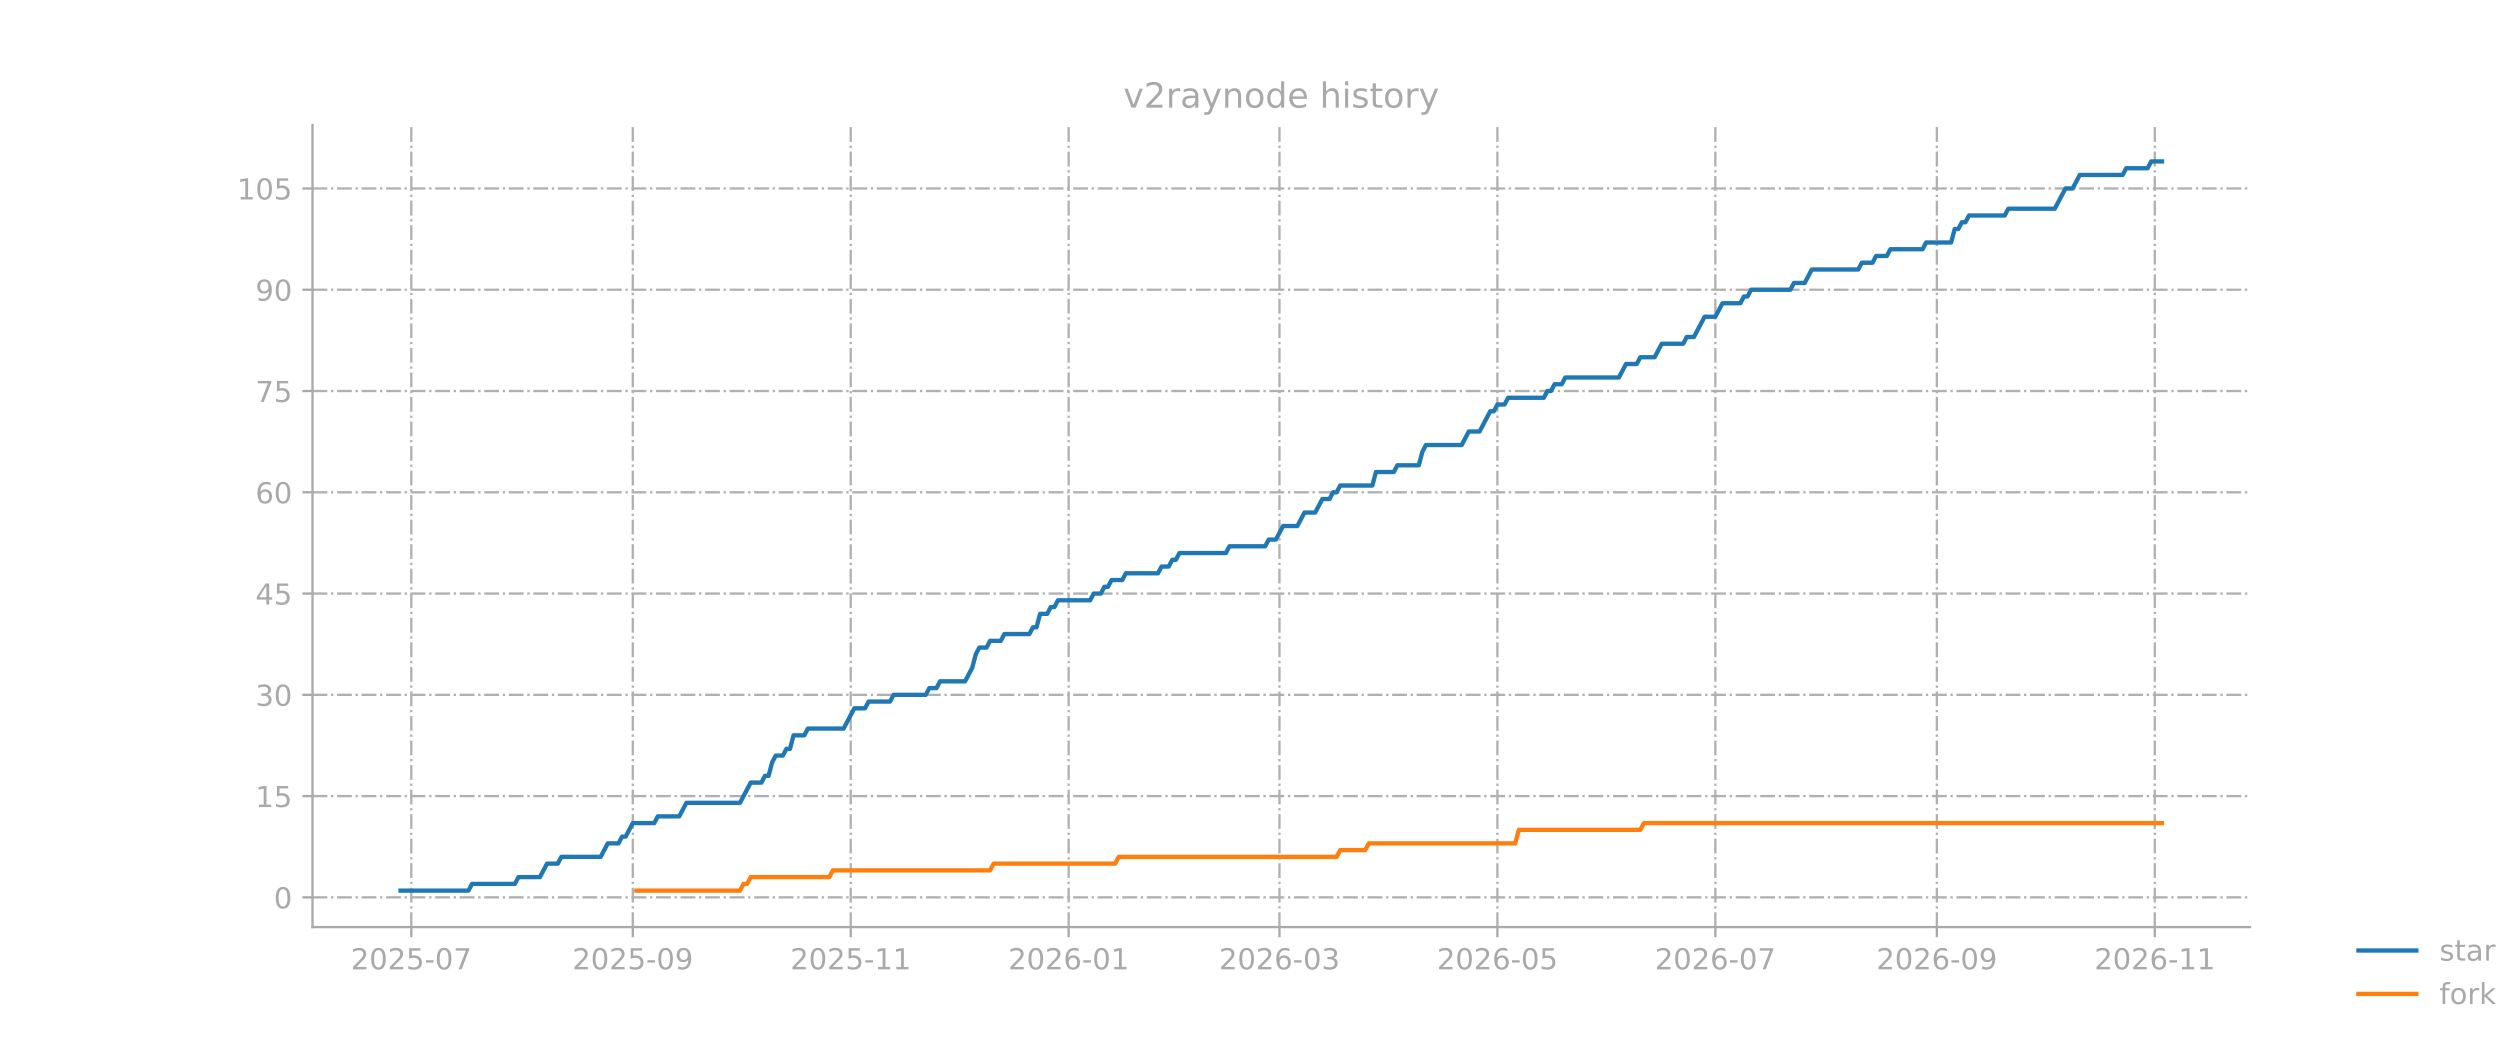
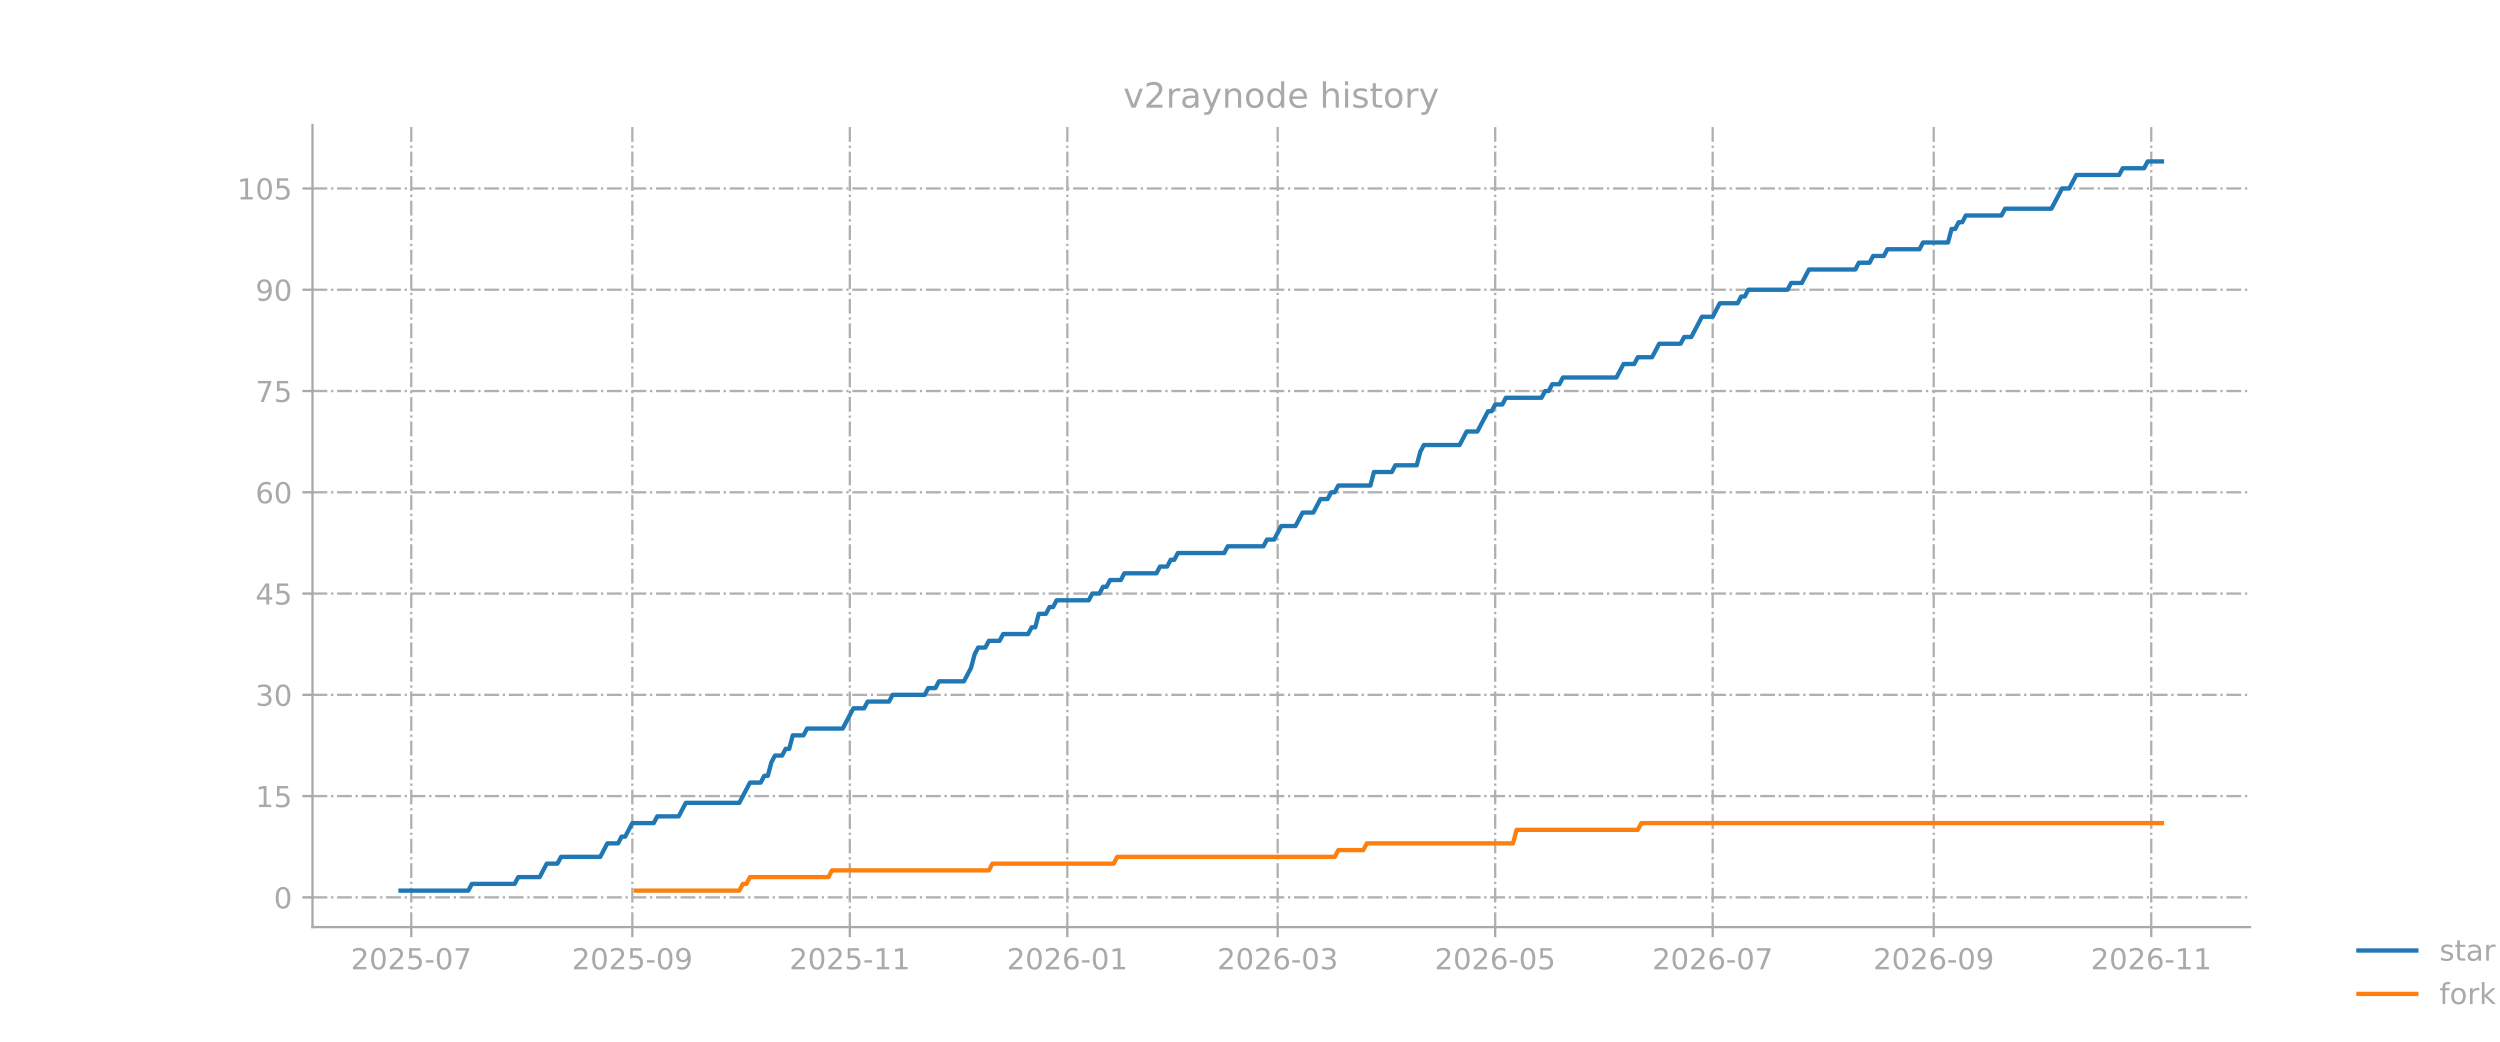
<svg xmlns="http://www.w3.org/2000/svg" xmlns:xlink="http://www.w3.org/1999/xlink" width="864pt" height="360pt" viewBox="0 0 864 360" version="1.1">
  <defs>
    <style type="text/css">*{stroke-linejoin: round; stroke-linecap: butt}</style>
  </defs>
  <g id="figure_1">
    <g id="patch_1">
      <path d="M 0 360  L 864 360  L 864 0  L 0 0  L 0 360  z " style="fill: none; opacity: 0" />
    </g>
    <g id="axes_1">
      <g id="patch_2">
        <path d="M 108 320.4  L 777.6 320.4  L 777.6 43.2  L 108 43.2  L 108 320.4  z " style="fill: none; opacity: 0" />
      </g>
      <g id="matplotlib.axis_1">
        <g id="xtick_1">
          <g id="line2d_1">
-             <path d="M 142.141 320.4  L 142.141 43.2  " clip-path="url(#pdb6bbc0d63)" style="fill: none; stroke-dasharray: 5.12,1.28,0.8,1.28; stroke-dashoffset: 0; stroke: #b0b0b0; stroke-width: 0.8" />
+             <path d="M 142.133 320.4  L 142.133 43.2  " clip-path="url(#pdf9aa883a2)" style="fill: none; stroke-dasharray: 5.12,1.28,0.8,1.28; stroke-dashoffset: 0; stroke: #b0b0b0; stroke-width: 0.8" />
          </g>
          <g id="line2d_2">
            <defs>
-               <path id="m4a4f982c61" d="M 0 0  L 0 3.5  " style="stroke: #a9a9a9; stroke-width: 0.8" />
+               <path id="mbf8d915c55" d="M 0 0  L 0 3.5  " style="stroke: #a9a9a9; stroke-width: 0.8" />
            </defs>
            <g>
-               <use xlink:href="#m4a4f982c61" x="142.141" y="320.4" style="fill: #a9a9a9; stroke: #a9a9a9; stroke-width: 0.8" />
+               <use xlink:href="#mbf8d915c55" x="142.133" y="320.4" style="fill: #a9a9a9; stroke: #a9a9a9; stroke-width: 0.8" />
            </g>
          </g>
          <g id="text_1">
-             <g style="fill: #a9a9a9" transform="translate(121.2492 334.9977) scale(0.1 -0.1)">
+             <g style="fill: #a9a9a9" transform="translate(121.2417 334.9977) scale(0.1 -0.1)">
              <defs>
                <path id="DejaVuSans-15" d="M 1228 531  L 3431 531  L 3431 0  L 469 0  L 469 531  Q 828 903 1448 1529  Q 2069 2156 2228 2338  Q 2531 2678 2651 2914  Q 2772 3150 2772 3378  Q 2772 3750 2511 3984  Q 2250 4219 1831 4219  Q 1534 4219 1204 4116  Q 875 4013 500 3803  L 500 4441  Q 881 4594 1212 4672  Q 1544 4750 1819 4750  Q 2544 4750 2975 4387  Q 3406 4025 3406 3419  Q 3406 3131 3298 2873  Q 3191 2616 2906 2266  Q 2828 2175 2409 1742  Q 1991 1309 1228 531  z " transform="scale(0.015625)" />
                <path id="DejaVuSans-13" d="M 2034 4250  Q 1547 4250 1301 3770  Q 1056 3291 1056 2328  Q 1056 1369 1301 889  Q 1547 409 2034 409  Q 2525 409 2770 889  Q 3016 1369 3016 2328  Q 3016 3291 2770 3770  Q 2525 4250 2034 4250  z M 2034 4750  Q 2819 4750 3233 4129  Q 3647 3509 3647 2328  Q 3647 1150 3233 529  Q 2819 -91 2034 -91  Q 1250 -91 836 529  Q 422 1150 422 2328  Q 422 3509 836 4129  Q 1250 4750 2034 4750  z " transform="scale(0.015625)" />
                <path id="DejaVuSans-18" d="M 691 4666  L 3169 4666  L 3169 4134  L 1269 4134  L 1269 2991  Q 1406 3038 1543 3061  Q 1681 3084 1819 3084  Q 2600 3084 3056 2656  Q 3513 2228 3513 1497  Q 3513 744 3044 326  Q 2575 -91 1722 -91  Q 1428 -91 1123 -41  Q 819 9 494 109  L 494 744  Q 775 591 1075 516  Q 1375 441 1709 441  Q 2250 441 2565 725  Q 2881 1009 2881 1497  Q 2881 1984 2565 2268  Q 2250 2553 1709 2553  Q 1456 2553 1204 2497  Q 953 2441 691 2322  L 691 4666  z " transform="scale(0.015625)" />
                <path id="DejaVuSans-10" d="M 313 2009  L 1997 2009  L 1997 1497  L 313 1497  L 313 2009  z " transform="scale(0.015625)" />
                <path id="DejaVuSans-1a" d="M 525 4666  L 3525 4666  L 3525 4397  L 1831 0  L 1172 0  L 2766 4134  L 525 4134  L 525 4666  z " transform="scale(0.015625)" />
              </defs>
              <use xlink:href="#DejaVuSans-15" />
              <use xlink:href="#DejaVuSans-13" transform="translate(63.625 0)" />
              <use xlink:href="#DejaVuSans-15" transform="translate(127.25 0)" />
              <use xlink:href="#DejaVuSans-18" transform="translate(190.875 0)" />
              <use xlink:href="#DejaVuSans-10" transform="translate(254.5 0)" />
              <use xlink:href="#DejaVuSans-13" transform="translate(290.5781 0)" />
              <use xlink:href="#DejaVuSans-1a" transform="translate(354.2031 0)" />
            </g>
          </g>
        </g>
        <g id="xtick_2">
          <g id="line2d_3">
-             <path d="M 218.695 320.4  L 218.695 43.2  " clip-path="url(#pdb6bbc0d63)" style="fill: none; stroke-dasharray: 5.12,1.28,0.8,1.28; stroke-dashoffset: 0; stroke: #b0b0b0; stroke-width: 0.8" />
+             <path d="M 218.532 320.4  L 218.532 43.2  " clip-path="url(#pdf9aa883a2)" style="fill: none; stroke-dasharray: 5.12,1.28,0.8,1.28; stroke-dashoffset: 0; stroke: #b0b0b0; stroke-width: 0.8" />
          </g>
          <g id="line2d_4">
            <g>
-               <use xlink:href="#m4a4f982c61" x="218.695" y="320.4" style="fill: #a9a9a9; stroke: #a9a9a9; stroke-width: 0.8" />
+               <use xlink:href="#mbf8d915c55" x="218.532" y="320.4" style="fill: #a9a9a9; stroke: #a9a9a9; stroke-width: 0.8" />
            </g>
          </g>
          <g id="text_2">
-             <g style="fill: #a9a9a9" transform="translate(197.8031 334.9977) scale(0.1 -0.1)">
+             <g style="fill: #a9a9a9" transform="translate(197.6407 334.9977) scale(0.1 -0.1)">
              <defs>
                <path id="DejaVuSans-1c" d="M 703 97  L 703 672  Q 941 559 1184 500  Q 1428 441 1663 441  Q 2288 441 2617 861  Q 2947 1281 2994 2138  Q 2813 1869 2534 1725  Q 2256 1581 1919 1581  Q 1219 1581 811 2004  Q 403 2428 403 3163  Q 403 3881 828 4315  Q 1253 4750 1959 4750  Q 2769 4750 3195 4129  Q 3622 3509 3622 2328  Q 3622 1225 3098 567  Q 2575 -91 1691 -91  Q 1453 -91 1209 -44  Q 966 3 703 97  z M 1959 2075  Q 2384 2075 2632 2365  Q 2881 2656 2881 3163  Q 2881 3666 2632 3958  Q 2384 4250 1959 4250  Q 1534 4250 1286 3958  Q 1038 3666 1038 3163  Q 1038 2656 1286 2365  Q 1534 2075 1959 2075  z " transform="scale(0.015625)" />
              </defs>
              <use xlink:href="#DejaVuSans-15" />
              <use xlink:href="#DejaVuSans-13" transform="translate(63.625 0)" />
              <use xlink:href="#DejaVuSans-15" transform="translate(127.25 0)" />
              <use xlink:href="#DejaVuSans-18" transform="translate(190.875 0)" />
              <use xlink:href="#DejaVuSans-10" transform="translate(254.5 0)" />
              <use xlink:href="#DejaVuSans-13" transform="translate(290.5781 0)" />
              <use xlink:href="#DejaVuSans-1c" transform="translate(354.2031 0)" />
            </g>
          </g>
        </g>
        <g id="xtick_3">
          <g id="line2d_5">
-             <path d="M 294.014 320.4  L 294.014 43.2  " clip-path="url(#pdb6bbc0d63)" style="fill: none; stroke-dasharray: 5.12,1.28,0.8,1.28; stroke-dashoffset: 0; stroke: #b0b0b0; stroke-width: 0.8" />
+             <path d="M 293.699 320.4  L 293.699 43.2  " clip-path="url(#pdf9aa883a2)" style="fill: none; stroke-dasharray: 5.12,1.28,0.8,1.28; stroke-dashoffset: 0; stroke: #b0b0b0; stroke-width: 0.8" />
          </g>
          <g id="line2d_6">
            <g>
-               <use xlink:href="#m4a4f982c61" x="294.014" y="320.4" style="fill: #a9a9a9; stroke: #a9a9a9; stroke-width: 0.8" />
+               <use xlink:href="#mbf8d915c55" x="293.699" y="320.4" style="fill: #a9a9a9; stroke: #a9a9a9; stroke-width: 0.8" />
            </g>
          </g>
          <g id="text_3">
-             <g style="fill: #a9a9a9" transform="translate(273.1223 334.9977) scale(0.1 -0.1)">
+             <g style="fill: #a9a9a9" transform="translate(272.8074 334.9977) scale(0.1 -0.1)">
              <defs>
                <path id="DejaVuSans-14" d="M 794 531  L 1825 531  L 1825 4091  L 703 3866  L 703 4441  L 1819 4666  L 2450 4666  L 2450 531  L 3481 531  L 3481 0  L 794 0  L 794 531  z " transform="scale(0.015625)" />
              </defs>
              <use xlink:href="#DejaVuSans-15" />
              <use xlink:href="#DejaVuSans-13" transform="translate(63.625 0)" />
              <use xlink:href="#DejaVuSans-15" transform="translate(127.25 0)" />
              <use xlink:href="#DejaVuSans-18" transform="translate(190.875 0)" />
              <use xlink:href="#DejaVuSans-10" transform="translate(254.5 0)" />
              <use xlink:href="#DejaVuSans-14" transform="translate(290.5781 0)" />
              <use xlink:href="#DejaVuSans-14" transform="translate(354.2031 0)" />
            </g>
          </g>
        </g>
        <g id="xtick_4">
          <g id="line2d_7">
-             <path d="M 369.333 320.4  L 369.333 43.2  " clip-path="url(#pdb6bbc0d63)" style="fill: none; stroke-dasharray: 5.12,1.28,0.8,1.28; stroke-dashoffset: 0; stroke: #b0b0b0; stroke-width: 0.8" />
+             <path d="M 368.866 320.4  L 368.866 43.2  " clip-path="url(#pdf9aa883a2)" style="fill: none; stroke-dasharray: 5.12,1.28,0.8,1.28; stroke-dashoffset: 0; stroke: #b0b0b0; stroke-width: 0.8" />
          </g>
          <g id="line2d_8">
            <g>
-               <use xlink:href="#m4a4f982c61" x="369.333" y="320.4" style="fill: #a9a9a9; stroke: #a9a9a9; stroke-width: 0.8" />
+               <use xlink:href="#mbf8d915c55" x="368.866" y="320.4" style="fill: #a9a9a9; stroke: #a9a9a9; stroke-width: 0.8" />
            </g>
          </g>
          <g id="text_4">
-             <g style="fill: #a9a9a9" transform="translate(348.4415 334.9977) scale(0.1 -0.1)">
+             <g style="fill: #a9a9a9" transform="translate(347.9741 334.9977) scale(0.1 -0.1)">
              <defs>
                <path id="DejaVuSans-19" d="M 2113 2584  Q 1688 2584 1439 2293  Q 1191 2003 1191 1497  Q 1191 994 1439 701  Q 1688 409 2113 409  Q 2538 409 2786 701  Q 3034 994 3034 1497  Q 3034 2003 2786 2293  Q 2538 2584 2113 2584  z M 3366 4563  L 3366 3988  Q 3128 4100 2886 4159  Q 2644 4219 2406 4219  Q 1781 4219 1451 3797  Q 1122 3375 1075 2522  Q 1259 2794 1537 2939  Q 1816 3084 2150 3084  Q 2853 3084 3261 2657  Q 3669 2231 3669 1497  Q 3669 778 3244 343  Q 2819 -91 2113 -91  Q 1303 -91 875 529  Q 447 1150 447 2328  Q 447 3434 972 4092  Q 1497 4750 2381 4750  Q 2619 4750 2861 4703  Q 3103 4656 3366 4563  z " transform="scale(0.015625)" />
              </defs>
              <use xlink:href="#DejaVuSans-15" />
              <use xlink:href="#DejaVuSans-13" transform="translate(63.625 0)" />
              <use xlink:href="#DejaVuSans-15" transform="translate(127.25 0)" />
              <use xlink:href="#DejaVuSans-19" transform="translate(190.875 0)" />
              <use xlink:href="#DejaVuSans-10" transform="translate(254.5 0)" />
              <use xlink:href="#DejaVuSans-13" transform="translate(290.5781 0)" />
              <use xlink:href="#DejaVuSans-14" transform="translate(354.2031 0)" />
            </g>
          </g>
        </g>
        <g id="xtick_5">
          <g id="line2d_9">
-             <path d="M 442.183 320.4  L 442.183 43.2  " clip-path="url(#pdb6bbc0d63)" style="fill: none; stroke-dasharray: 5.12,1.28,0.8,1.28; stroke-dashoffset: 0; stroke: #b0b0b0; stroke-width: 0.8" />
+             <path d="M 441.568 320.4  L 441.568 43.2  " clip-path="url(#pdf9aa883a2)" style="fill: none; stroke-dasharray: 5.12,1.28,0.8,1.28; stroke-dashoffset: 0; stroke: #b0b0b0; stroke-width: 0.8" />
          </g>
          <g id="line2d_10">
            <g>
-               <use xlink:href="#m4a4f982c61" x="442.183" y="320.4" style="fill: #a9a9a9; stroke: #a9a9a9; stroke-width: 0.8" />
+               <use xlink:href="#mbf8d915c55" x="441.568" y="320.4" style="fill: #a9a9a9; stroke: #a9a9a9; stroke-width: 0.8" />
            </g>
          </g>
          <g id="text_5">
-             <g style="fill: #a9a9a9" transform="translate(421.2912 334.9977) scale(0.1 -0.1)">
+             <g style="fill: #a9a9a9" transform="translate(420.6764 334.9977) scale(0.1 -0.1)">
              <defs>
                <path id="DejaVuSans-16" d="M 2597 2516  Q 3050 2419 3304 2112  Q 3559 1806 3559 1356  Q 3559 666 3084 287  Q 2609 -91 1734 -91  Q 1441 -91 1130 -33  Q 819 25 488 141  L 488 750  Q 750 597 1062 519  Q 1375 441 1716 441  Q 2309 441 2620 675  Q 2931 909 2931 1356  Q 2931 1769 2642 2001  Q 2353 2234 1838 2234  L 1294 2234  L 1294 2753  L 1863 2753  Q 2328 2753 2575 2939  Q 2822 3125 2822 3475  Q 2822 3834 2567 4026  Q 2313 4219 1838 4219  Q 1578 4219 1281 4162  Q 984 4106 628 3988  L 628 4550  Q 988 4650 1302 4700  Q 1616 4750 1894 4750  Q 2613 4750 3031 4423  Q 3450 4097 3450 3541  Q 3450 3153 3228 2886  Q 3006 2619 2597 2516  z " transform="scale(0.015625)" />
              </defs>
              <use xlink:href="#DejaVuSans-15" />
              <use xlink:href="#DejaVuSans-13" transform="translate(63.625 0)" />
              <use xlink:href="#DejaVuSans-15" transform="translate(127.25 0)" />
              <use xlink:href="#DejaVuSans-19" transform="translate(190.875 0)" />
              <use xlink:href="#DejaVuSans-10" transform="translate(254.5 0)" />
              <use xlink:href="#DejaVuSans-13" transform="translate(290.5781 0)" />
              <use xlink:href="#DejaVuSans-16" transform="translate(354.2031 0)" />
            </g>
          </g>
        </g>
        <g id="xtick_6">
          <g id="line2d_11">
-             <path d="M 517.502 320.4  L 517.502 43.2  " clip-path="url(#pdb6bbc0d63)" style="fill: none; stroke-dasharray: 5.12,1.28,0.8,1.28; stroke-dashoffset: 0; stroke: #b0b0b0; stroke-width: 0.8" />
+             <path d="M 516.734 320.4  L 516.734 43.2  " clip-path="url(#pdf9aa883a2)" style="fill: none; stroke-dasharray: 5.12,1.28,0.8,1.28; stroke-dashoffset: 0; stroke: #b0b0b0; stroke-width: 0.8" />
          </g>
          <g id="line2d_12">
            <g>
-               <use xlink:href="#m4a4f982c61" x="517.502" y="320.4" style="fill: #a9a9a9; stroke: #a9a9a9; stroke-width: 0.8" />
+               <use xlink:href="#mbf8d915c55" x="516.734" y="320.4" style="fill: #a9a9a9; stroke: #a9a9a9; stroke-width: 0.8" />
            </g>
          </g>
          <g id="text_6">
-             <g style="fill: #a9a9a9" transform="translate(496.6104 334.9977) scale(0.1 -0.1)">
+             <g style="fill: #a9a9a9" transform="translate(495.8431 334.9977) scale(0.1 -0.1)">
              <use xlink:href="#DejaVuSans-15" />
              <use xlink:href="#DejaVuSans-13" transform="translate(63.625 0)" />
              <use xlink:href="#DejaVuSans-15" transform="translate(127.25 0)" />
              <use xlink:href="#DejaVuSans-19" transform="translate(190.875 0)" />
              <use xlink:href="#DejaVuSans-10" transform="translate(254.5 0)" />
              <use xlink:href="#DejaVuSans-13" transform="translate(290.5781 0)" />
              <use xlink:href="#DejaVuSans-18" transform="translate(354.2031 0)" />
            </g>
          </g>
        </g>
        <g id="xtick_7">
          <g id="line2d_13">
-             <path d="M 592.821 320.4  L 592.821 43.2  " clip-path="url(#pdb6bbc0d63)" style="fill: none; stroke-dasharray: 5.12,1.28,0.8,1.28; stroke-dashoffset: 0; stroke: #b0b0b0; stroke-width: 0.8" />
+             <path d="M 591.901 320.4  L 591.901 43.2  " clip-path="url(#pdf9aa883a2)" style="fill: none; stroke-dasharray: 5.12,1.28,0.8,1.28; stroke-dashoffset: 0; stroke: #b0b0b0; stroke-width: 0.8" />
          </g>
          <g id="line2d_14">
            <g>
-               <use xlink:href="#m4a4f982c61" x="592.821" y="320.4" style="fill: #a9a9a9; stroke: #a9a9a9; stroke-width: 0.8" />
+               <use xlink:href="#mbf8d915c55" x="591.901" y="320.4" style="fill: #a9a9a9; stroke: #a9a9a9; stroke-width: 0.8" />
            </g>
          </g>
          <g id="text_7">
-             <g style="fill: #a9a9a9" transform="translate(571.9296 334.9977) scale(0.1 -0.1)">
+             <g style="fill: #a9a9a9" transform="translate(571.0098 334.9977) scale(0.1 -0.1)">
              <use xlink:href="#DejaVuSans-15" />
              <use xlink:href="#DejaVuSans-13" transform="translate(63.625 0)" />
              <use xlink:href="#DejaVuSans-15" transform="translate(127.25 0)" />
              <use xlink:href="#DejaVuSans-19" transform="translate(190.875 0)" />
              <use xlink:href="#DejaVuSans-10" transform="translate(254.5 0)" />
              <use xlink:href="#DejaVuSans-13" transform="translate(290.5781 0)" />
              <use xlink:href="#DejaVuSans-1a" transform="translate(354.2031 0)" />
            </g>
          </g>
        </g>
        <g id="xtick_8">
          <g id="line2d_15">
-             <path d="M 669.375 320.4  L 669.375 43.2  " clip-path="url(#pdb6bbc0d63)" style="fill: none; stroke-dasharray: 5.12,1.28,0.8,1.28; stroke-dashoffset: 0; stroke: #b0b0b0; stroke-width: 0.8" />
+             <path d="M 668.3 320.4  L 668.3 43.2  " clip-path="url(#pdf9aa883a2)" style="fill: none; stroke-dasharray: 5.12,1.28,0.8,1.28; stroke-dashoffset: 0; stroke: #b0b0b0; stroke-width: 0.8" />
          </g>
          <g id="line2d_16">
            <g>
-               <use xlink:href="#m4a4f982c61" x="669.375" y="320.4" style="fill: #a9a9a9; stroke: #a9a9a9; stroke-width: 0.8" />
+               <use xlink:href="#mbf8d915c55" x="668.3" y="320.4" style="fill: #a9a9a9; stroke: #a9a9a9; stroke-width: 0.8" />
            </g>
          </g>
          <g id="text_8">
-             <g style="fill: #a9a9a9" transform="translate(648.4836 334.9977) scale(0.1 -0.1)">
+             <g style="fill: #a9a9a9" transform="translate(647.4088 334.9977) scale(0.1 -0.1)">
              <use xlink:href="#DejaVuSans-15" />
              <use xlink:href="#DejaVuSans-13" transform="translate(63.625 0)" />
              <use xlink:href="#DejaVuSans-15" transform="translate(127.25 0)" />
              <use xlink:href="#DejaVuSans-19" transform="translate(190.875 0)" />
              <use xlink:href="#DejaVuSans-10" transform="translate(254.5 0)" />
              <use xlink:href="#DejaVuSans-13" transform="translate(290.5781 0)" />
              <use xlink:href="#DejaVuSans-1c" transform="translate(354.2031 0)" />
            </g>
          </g>
        </g>
        <g id="xtick_9">
          <g id="line2d_17">
-             <path d="M 744.694 320.4  L 744.694 43.2  " clip-path="url(#pdb6bbc0d63)" style="fill: none; stroke-dasharray: 5.12,1.28,0.8,1.28; stroke-dashoffset: 0; stroke: #b0b0b0; stroke-width: 0.8" />
+             <path d="M 743.467 320.4  L 743.467 43.2  " clip-path="url(#pdf9aa883a2)" style="fill: none; stroke-dasharray: 5.12,1.28,0.8,1.28; stroke-dashoffset: 0; stroke: #b0b0b0; stroke-width: 0.8" />
          </g>
          <g id="line2d_18">
            <g>
-               <use xlink:href="#m4a4f982c61" x="744.694" y="320.4" style="fill: #a9a9a9; stroke: #a9a9a9; stroke-width: 0.8" />
+               <use xlink:href="#mbf8d915c55" x="743.467" y="320.4" style="fill: #a9a9a9; stroke: #a9a9a9; stroke-width: 0.8" />
            </g>
          </g>
          <g id="text_9">
-             <g style="fill: #a9a9a9" transform="translate(723.8027 334.9977) scale(0.1 -0.1)">
+             <g style="fill: #a9a9a9" transform="translate(722.5755 334.9977) scale(0.1 -0.1)">
              <use xlink:href="#DejaVuSans-15" />
              <use xlink:href="#DejaVuSans-13" transform="translate(63.625 0)" />
              <use xlink:href="#DejaVuSans-15" transform="translate(127.25 0)" />
              <use xlink:href="#DejaVuSans-19" transform="translate(190.875 0)" />
              <use xlink:href="#DejaVuSans-10" transform="translate(254.5 0)" />
              <use xlink:href="#DejaVuSans-14" transform="translate(290.5781 0)" />
              <use xlink:href="#DejaVuSans-14" transform="translate(354.2031 0)" />
            </g>
          </g>
        </g>
      </g>
      <g id="matplotlib.axis_2">
        <g id="ytick_1">
          <g id="line2d_19">
-             <path d="M 108 310.133  L 777.6 310.133  " clip-path="url(#pdb6bbc0d63)" style="fill: none; stroke-dasharray: 5.12,1.28,0.8,1.28; stroke-dashoffset: 0; stroke: #b0b0b0; stroke-width: 0.8" />
+             <path d="M 108 310.133  L 777.6 310.133  " clip-path="url(#pdf9aa883a2)" style="fill: none; stroke-dasharray: 5.12,1.28,0.8,1.28; stroke-dashoffset: 0; stroke: #b0b0b0; stroke-width: 0.8" />
          </g>
          <g id="line2d_20">
            <defs>
-               <path id="mb876e54d1c" d="M 0 0  L -3.5 0  " style="stroke: #a9a9a9; stroke-width: 0.8" />
+               <path id="mfc18ae0275" d="M 0 0  L -3.5 0  " style="stroke: #a9a9a9; stroke-width: 0.8" />
            </defs>
            <g>
-               <use xlink:href="#mb876e54d1c" x="108" y="310.133" style="fill: #a9a9a9; stroke: #a9a9a9; stroke-width: 0.8" />
+               <use xlink:href="#mfc18ae0275" x="108" y="310.133" style="fill: #a9a9a9; stroke: #a9a9a9; stroke-width: 0.8" />
            </g>
          </g>
          <g id="text_10">
            <g style="fill: #a9a9a9" transform="translate(94.6375 313.9322) scale(0.1 -0.1)">
              <use xlink:href="#DejaVuSans-13" />
            </g>
          </g>
        </g>
        <g id="ytick_2">
          <g id="line2d_21">
-             <path d="M 108 275.133  L 777.6 275.133  " clip-path="url(#pdb6bbc0d63)" style="fill: none; stroke-dasharray: 5.12,1.28,0.8,1.28; stroke-dashoffset: 0; stroke: #b0b0b0; stroke-width: 0.8" />
+             <path d="M 108 275.133  L 777.6 275.133  " clip-path="url(#pdf9aa883a2)" style="fill: none; stroke-dasharray: 5.12,1.28,0.8,1.28; stroke-dashoffset: 0; stroke: #b0b0b0; stroke-width: 0.8" />
          </g>
          <g id="line2d_22">
            <g>
-               <use xlink:href="#mb876e54d1c" x="108" y="275.133" style="fill: #a9a9a9; stroke: #a9a9a9; stroke-width: 0.8" />
+               <use xlink:href="#mfc18ae0275" x="108" y="275.133" style="fill: #a9a9a9; stroke: #a9a9a9; stroke-width: 0.8" />
            </g>
          </g>
          <g id="text_11">
            <g style="fill: #a9a9a9" transform="translate(88.275 278.9322) scale(0.1 -0.1)">
              <use xlink:href="#DejaVuSans-14" />
              <use xlink:href="#DejaVuSans-18" transform="translate(63.625 0)" />
            </g>
          </g>
        </g>
        <g id="ytick_3">
          <g id="line2d_23">
-             <path d="M 108 240.133  L 777.6 240.133  " clip-path="url(#pdb6bbc0d63)" style="fill: none; stroke-dasharray: 5.12,1.28,0.8,1.28; stroke-dashoffset: 0; stroke: #b0b0b0; stroke-width: 0.8" />
+             <path d="M 108 240.133  L 777.6 240.133  " clip-path="url(#pdf9aa883a2)" style="fill: none; stroke-dasharray: 5.12,1.28,0.8,1.28; stroke-dashoffset: 0; stroke: #b0b0b0; stroke-width: 0.8" />
          </g>
          <g id="line2d_24">
            <g>
-               <use xlink:href="#mb876e54d1c" x="108" y="240.133" style="fill: #a9a9a9; stroke: #a9a9a9; stroke-width: 0.8" />
+               <use xlink:href="#mfc18ae0275" x="108" y="240.133" style="fill: #a9a9a9; stroke: #a9a9a9; stroke-width: 0.8" />
            </g>
          </g>
          <g id="text_12">
            <g style="fill: #a9a9a9" transform="translate(88.275 243.9322) scale(0.1 -0.1)">
              <use xlink:href="#DejaVuSans-16" />
              <use xlink:href="#DejaVuSans-13" transform="translate(63.625 0)" />
            </g>
          </g>
        </g>
        <g id="ytick_4">
          <g id="line2d_25">
-             <path d="M 108 205.133  L 777.6 205.133  " clip-path="url(#pdb6bbc0d63)" style="fill: none; stroke-dasharray: 5.12,1.28,0.8,1.28; stroke-dashoffset: 0; stroke: #b0b0b0; stroke-width: 0.8" />
+             <path d="M 108 205.133  L 777.6 205.133  " clip-path="url(#pdf9aa883a2)" style="fill: none; stroke-dasharray: 5.12,1.28,0.8,1.28; stroke-dashoffset: 0; stroke: #b0b0b0; stroke-width: 0.8" />
          </g>
          <g id="line2d_26">
            <g>
-               <use xlink:href="#mb876e54d1c" x="108" y="205.133" style="fill: #a9a9a9; stroke: #a9a9a9; stroke-width: 0.8" />
+               <use xlink:href="#mfc18ae0275" x="108" y="205.133" style="fill: #a9a9a9; stroke: #a9a9a9; stroke-width: 0.8" />
            </g>
          </g>
          <g id="text_13">
            <g style="fill: #a9a9a9" transform="translate(88.275 208.9322) scale(0.1 -0.1)">
              <defs>
                <path id="DejaVuSans-17" d="M 2419 4116  L 825 1625  L 2419 1625  L 2419 4116  z M 2253 4666  L 3047 4666  L 3047 1625  L 3713 1625  L 3713 1100  L 3047 1100  L 3047 0  L 2419 0  L 2419 1100  L 313 1100  L 313 1709  L 2253 4666  z " transform="scale(0.015625)" />
              </defs>
              <use xlink:href="#DejaVuSans-17" />
              <use xlink:href="#DejaVuSans-18" transform="translate(63.625 0)" />
            </g>
          </g>
        </g>
        <g id="ytick_5">
          <g id="line2d_27">
-             <path d="M 108 170.133  L 777.6 170.133  " clip-path="url(#pdb6bbc0d63)" style="fill: none; stroke-dasharray: 5.12,1.28,0.8,1.28; stroke-dashoffset: 0; stroke: #b0b0b0; stroke-width: 0.8" />
+             <path d="M 108 170.133  L 777.6 170.133  " clip-path="url(#pdf9aa883a2)" style="fill: none; stroke-dasharray: 5.12,1.28,0.8,1.28; stroke-dashoffset: 0; stroke: #b0b0b0; stroke-width: 0.8" />
          </g>
          <g id="line2d_28">
            <g>
-               <use xlink:href="#mb876e54d1c" x="108" y="170.133" style="fill: #a9a9a9; stroke: #a9a9a9; stroke-width: 0.8" />
+               <use xlink:href="#mfc18ae0275" x="108" y="170.133" style="fill: #a9a9a9; stroke: #a9a9a9; stroke-width: 0.8" />
            </g>
          </g>
          <g id="text_14">
            <g style="fill: #a9a9a9" transform="translate(88.275 173.9322) scale(0.1 -0.1)">
              <use xlink:href="#DejaVuSans-19" />
              <use xlink:href="#DejaVuSans-13" transform="translate(63.625 0)" />
            </g>
          </g>
        </g>
        <g id="ytick_6">
          <g id="line2d_29">
-             <path d="M 108 135.133  L 777.6 135.133  " clip-path="url(#pdb6bbc0d63)" style="fill: none; stroke-dasharray: 5.12,1.28,0.8,1.28; stroke-dashoffset: 0; stroke: #b0b0b0; stroke-width: 0.8" />
+             <path d="M 108 135.133  L 777.6 135.133  " clip-path="url(#pdf9aa883a2)" style="fill: none; stroke-dasharray: 5.12,1.28,0.8,1.28; stroke-dashoffset: 0; stroke: #b0b0b0; stroke-width: 0.8" />
          </g>
          <g id="line2d_30">
            <g>
-               <use xlink:href="#mb876e54d1c" x="108" y="135.133" style="fill: #a9a9a9; stroke: #a9a9a9; stroke-width: 0.8" />
+               <use xlink:href="#mfc18ae0275" x="108" y="135.133" style="fill: #a9a9a9; stroke: #a9a9a9; stroke-width: 0.8" />
            </g>
          </g>
          <g id="text_15">
            <g style="fill: #a9a9a9" transform="translate(88.275 138.9322) scale(0.1 -0.1)">
              <use xlink:href="#DejaVuSans-1a" />
              <use xlink:href="#DejaVuSans-18" transform="translate(63.625 0)" />
            </g>
          </g>
        </g>
        <g id="ytick_7">
          <g id="line2d_31">
-             <path d="M 108 100.133  L 777.6 100.133  " clip-path="url(#pdb6bbc0d63)" style="fill: none; stroke-dasharray: 5.12,1.28,0.8,1.28; stroke-dashoffset: 0; stroke: #b0b0b0; stroke-width: 0.8" />
+             <path d="M 108 100.133  L 777.6 100.133  " clip-path="url(#pdf9aa883a2)" style="fill: none; stroke-dasharray: 5.12,1.28,0.8,1.28; stroke-dashoffset: 0; stroke: #b0b0b0; stroke-width: 0.8" />
          </g>
          <g id="line2d_32">
            <g>
-               <use xlink:href="#mb876e54d1c" x="108" y="100.133" style="fill: #a9a9a9; stroke: #a9a9a9; stroke-width: 0.8" />
+               <use xlink:href="#mfc18ae0275" x="108" y="100.133" style="fill: #a9a9a9; stroke: #a9a9a9; stroke-width: 0.8" />
            </g>
          </g>
          <g id="text_16">
            <g style="fill: #a9a9a9" transform="translate(88.275 103.9322) scale(0.1 -0.1)">
              <use xlink:href="#DejaVuSans-1c" />
              <use xlink:href="#DejaVuSans-13" transform="translate(63.625 0)" />
            </g>
          </g>
        </g>
        <g id="ytick_8">
          <g id="line2d_33">
-             <path d="M 108 65.133  L 777.6 65.133  " clip-path="url(#pdb6bbc0d63)" style="fill: none; stroke-dasharray: 5.12,1.28,0.8,1.28; stroke-dashoffset: 0; stroke: #b0b0b0; stroke-width: 0.8" />
+             <path d="M 108 65.133  L 777.6 65.133  " clip-path="url(#pdf9aa883a2)" style="fill: none; stroke-dasharray: 5.12,1.28,0.8,1.28; stroke-dashoffset: 0; stroke: #b0b0b0; stroke-width: 0.8" />
          </g>
          <g id="line2d_34">
            <g>
-               <use xlink:href="#mb876e54d1c" x="108" y="65.133" style="fill: #a9a9a9; stroke: #a9a9a9; stroke-width: 0.8" />
+               <use xlink:href="#mfc18ae0275" x="108" y="65.133" style="fill: #a9a9a9; stroke: #a9a9a9; stroke-width: 0.8" />
            </g>
          </g>
          <g id="text_17">
            <g style="fill: #a9a9a9" transform="translate(81.9125 68.93216) scale(0.1 -0.1)">
              <use xlink:href="#DejaVuSans-14" />
              <use xlink:href="#DejaVuSans-13" transform="translate(63.625 0)" />
              <use xlink:href="#DejaVuSans-18" transform="translate(127.25 0)" />
            </g>
          </g>
        </g>
      </g>
      <g id="line2d_35">
-         <path d="M 138.436 307.8  L 161.896 307.8  L 163.131 305.467  L 177.948 305.467  L 179.183 303.133  L 186.591 303.133  L 189.061 298.467  L 192.765 298.467  L 194 296.133  L 207.582 296.133  L 210.051 291.467  L 213.756 291.467  L 214.99 289.133  L 216.225 289.133  L 218.695 284.467  L 226.103 284.467  L 227.338 282.133  L 234.746 282.133  L 237.216 277.467  L 255.737 277.467  L 259.441 270.467  L 263.145 270.467  L 264.38 268.133  L 265.615 268.133  L 266.849 263.467  L 268.084 261.133  L 270.554 261.133  L 271.788 258.8  L 273.023 258.8  L 274.258 254.133  L 277.962 254.133  L 279.197 251.8  L 291.544 251.8  L 295.248 244.8  L 298.953 244.8  L 300.187 242.467  L 307.596 242.467  L 308.831 240.133  L 319.943 240.133  L 321.178 237.8  L 323.648 237.8  L 324.882 235.467  L 333.525 235.467  L 335.995 230.8  L 337.23 226.133  L 338.464 223.8  L 340.934 223.8  L 342.169 221.467  L 345.873 221.467  L 347.108 219.133  L 355.751 219.133  L 356.986 216.8  L 358.22 216.8  L 359.455 212.133  L 361.924 212.133  L 363.159 209.8  L 364.394 209.8  L 365.629 207.467  L 376.741 207.467  L 377.976 205.133  L 380.446 205.133  L 381.68 202.8  L 382.915 202.8  L 384.15 200.467  L 387.854 200.467  L 389.089 198.133  L 400.201 198.133  L 401.436 195.8  L 403.906 195.8  L 405.14 193.467  L 406.375 193.467  L 407.61 191.133  L 423.662 191.133  L 424.896 188.8  L 437.244 188.8  L 438.478 186.467  L 440.948 186.467  L 443.417 181.8  L 448.356 181.8  L 450.826 177.133  L 454.53 177.133  L 457 172.467  L 459.469 172.467  L 460.704 170.133  L 461.938 170.133  L 463.173 167.8  L 474.286 167.8  L 475.521 163.133  L 481.694 163.133  L 482.929 160.8  L 490.338 160.8  L 491.572 156.133  L 492.807 153.8  L 505.154 153.8  L 507.624 149.133  L 511.328 149.133  L 515.032 142.133  L 516.267 142.133  L 517.502 139.8  L 519.971 139.8  L 521.206 137.467  L 533.553 137.467  L 534.788 135.133  L 536.023 135.133  L 537.258 132.8  L 539.727 132.8  L 540.962 130.467  L 559.483 130.467  L 561.952 125.8  L 565.657 125.8  L 566.891 123.467  L 571.83 123.467  L 574.3 118.8  L 581.708 118.8  L 582.943 116.467  L 585.413 116.467  L 589.117 109.467  L 592.821 109.467  L 595.291 104.8  L 601.464 104.8  L 602.699 102.467  L 603.934 102.467  L 605.168 100.133  L 618.751 100.133  L 619.985 97.8  L 623.69 97.8  L 626.159 93.133  L 642.211 93.133  L 643.445 90.8  L 647.15 90.8  L 648.384 88.467  L 652.089 88.467  L 653.323 86.133  L 664.436 86.133  L 665.671 83.8  L 674.314 83.8  L 675.549 79.133  L 676.783 79.133  L 678.018 76.8  L 679.253 76.8  L 680.488 74.467  L 692.835 74.467  L 694.07 72.133  L 710.121 72.133  L 713.826 65.133  L 716.295 65.133  L 718.765 60.467  L 733.581 60.467  L 734.816 58.133  L 742.225 58.133  L 743.459 55.8  L 747.164 55.8  L 747.164 55.8  " clip-path="url(#pdb6bbc0d63)" style="fill: none; stroke: #1f77b4; stroke-width: 1.5; stroke-linecap: square" />
+         <path d="M 138.436 307.8  L 161.849 307.8  L 163.081 305.467  L 177.868 305.467  L 179.1 303.133  L 186.494 303.133  L 188.958 298.467  L 192.655 298.467  L 193.887 296.133  L 207.442 296.133  L 209.906 291.467  L 213.603 291.467  L 214.835 289.133  L 216.068 289.133  L 218.532 284.467  L 225.926 284.467  L 227.158 282.133  L 234.551 282.133  L 237.016 277.467  L 255.499 277.467  L 259.196 270.467  L 262.893 270.467  L 264.125 268.133  L 265.357 268.133  L 266.589 263.467  L 267.822 261.133  L 270.286 261.133  L 271.518 258.8  L 272.751 258.8  L 273.983 254.133  L 277.68 254.133  L 278.912 251.8  L 291.234 251.8  L 294.931 244.8  L 298.628 244.8  L 299.86 242.467  L 307.253 242.467  L 308.486 240.133  L 319.576 240.133  L 320.808 237.8  L 323.273 237.8  L 324.505 235.467  L 333.131 235.467  L 335.595 230.8  L 336.827 226.133  L 338.059 223.8  L 340.524 223.8  L 341.756 221.467  L 345.453 221.467  L 346.685 219.133  L 355.311 219.133  L 356.543 216.8  L 357.775 216.8  L 359.008 212.133  L 361.472 212.133  L 362.704 209.8  L 363.937 209.8  L 365.169 207.467  L 376.259 207.467  L 377.491 205.133  L 379.956 205.133  L 381.188 202.8  L 382.42 202.8  L 383.652 200.467  L 387.349 200.467  L 388.581 198.133  L 399.672 198.133  L 400.904 195.8  L 403.368 195.8  L 404.601 193.467  L 405.833 193.467  L 407.065 191.133  L 423.084 191.133  L 424.316 188.8  L 436.639 188.8  L 437.871 186.467  L 440.336 186.467  L 442.8 181.8  L 447.729 181.8  L 450.193 177.133  L 453.89 177.133  L 456.355 172.467  L 458.819 172.467  L 460.051 170.133  L 461.284 170.133  L 462.516 167.8  L 473.606 167.8  L 474.838 163.133  L 480.999 163.133  L 482.232 160.8  L 489.625 160.8  L 490.857 156.133  L 492.09 153.8  L 504.412 153.8  L 506.877 149.133  L 510.573 149.133  L 514.27 142.133  L 515.502 142.133  L 516.734 139.8  L 519.199 139.8  L 520.431 137.467  L 532.754 137.467  L 533.986 135.133  L 535.218 135.133  L 536.45 132.8  L 538.915 132.8  L 540.147 130.467  L 558.631 130.467  L 561.095 125.8  L 564.792 125.8  L 566.024 123.467  L 570.953 123.467  L 573.418 118.8  L 580.811 118.8  L 582.043 116.467  L 584.508 116.467  L 588.204 109.467  L 591.901 109.467  L 594.366 104.8  L 600.527 104.8  L 601.759 102.467  L 602.991 102.467  L 604.224 100.133  L 617.778 100.133  L 619.011 97.8  L 622.707 97.8  L 625.172 93.133  L 641.191 93.133  L 642.423 90.8  L 646.12 90.8  L 647.352 88.467  L 651.049 88.467  L 652.281 86.133  L 663.371 86.133  L 664.603 83.8  L 673.229 83.8  L 674.461 79.133  L 675.694 79.133  L 676.926 76.8  L 678.158 76.8  L 679.39 74.467  L 691.713 74.467  L 692.945 72.133  L 708.964 72.133  L 712.661 65.133  L 715.125 65.133  L 717.59 60.467  L 732.377 60.467  L 733.609 58.133  L 741.002 58.133  L 742.235 55.8  L 747.164 55.8  L 747.164 55.8  " clip-path="url(#pdf9aa883a2)" style="fill: none; stroke: #1f77b4; stroke-width: 1.5; stroke-linecap: square" />
      </g>
      <g id="line2d_36">
-         <path d="M 219.929 307.8  L 255.737 307.8  L 256.971 305.467  L 258.206 305.467  L 259.441 303.133  L 286.605 303.133  L 287.84 300.8  L 342.169 300.8  L 343.403 298.467  L 385.385 298.467  L 386.619 296.133  L 461.938 296.133  L 463.173 293.8  L 471.816 293.8  L 473.051 291.467  L 523.676 291.467  L 524.91 286.8  L 566.891 286.8  L 568.126 284.467  L 747.164 284.467  L 747.164 284.467  " clip-path="url(#pdb6bbc0d63)" style="fill: none; stroke: #ff7f0e; stroke-width: 1.5; stroke-linecap: square" />
+         <path d="M 219.764 307.8  L 255.499 307.8  L 256.732 305.467  L 257.964 305.467  L 259.196 303.133  L 286.305 303.133  L 287.538 300.8  L 341.756 300.8  L 342.988 298.467  L 384.885 298.467  L 386.117 296.133  L 461.284 296.133  L 462.516 293.8  L 471.142 293.8  L 472.374 291.467  L 522.896 291.467  L 524.128 286.8  L 566.024 286.8  L 567.256 284.467  L 747.164 284.467  L 747.164 284.467  " clip-path="url(#pdf9aa883a2)" style="fill: none; stroke: #ff7f0e; stroke-width: 1.5; stroke-linecap: square" />
      </g>
      <g id="patch_3">
        <path d="M 108 320.4  L 108 43.2  " style="fill: none; stroke: #a9a9a9; stroke-width: 0.8; stroke-linejoin: miter; stroke-linecap: square" />
      </g>
      <g id="patch_4">
        <path d="M 777.6 320.4  L 777.6 43.2  " style="fill: none" />
      </g>
      <g id="patch_5">
        <path d="M 108 320.4  L 777.6 320.4  " style="fill: none; stroke: #a9a9a9; stroke-width: 0.8; stroke-linejoin: miter; stroke-linecap: square" />
      </g>
      <g id="patch_6">
        <path d="M 108 43.2  L 777.6 43.2  " style="fill: none" />
      </g>
      <g id="text_18">
        <g style="fill: #a9a9a9" transform="translate(388.2188 37.2) scale(0.12 -0.12)">
          <defs>
            <path id="DejaVuSans-59" d="M 191 3500  L 800 3500  L 1894 563  L 2988 3500  L 3597 3500  L 2284 0  L 1503 0  L 191 3500  z " transform="scale(0.015625)" />
            <path id="DejaVuSans-55" d="M 2631 2963  Q 2534 3019 2420 3045  Q 2306 3072 2169 3072  Q 1681 3072 1420 2755  Q 1159 2438 1159 1844  L 1159 0  L 581 0  L 581 3500  L 1159 3500  L 1159 2956  Q 1341 3275 1631 3429  Q 1922 3584 2338 3584  Q 2397 3584 2469 3576  Q 2541 3569 2628 3553  L 2631 2963  z " transform="scale(0.015625)" />
            <path id="DejaVuSans-44" d="M 2194 1759  Q 1497 1759 1228 1600  Q 959 1441 959 1056  Q 959 750 1161 570  Q 1363 391 1709 391  Q 2188 391 2477 730  Q 2766 1069 2766 1631  L 2766 1759  L 2194 1759  z M 3341 1997  L 3341 0  L 2766 0  L 2766 531  Q 2569 213 2275 61  Q 1981 -91 1556 -91  Q 1019 -91 701 211  Q 384 513 384 1019  Q 384 1609 779 1909  Q 1175 2209 1959 2209  L 2766 2209  L 2766 2266  Q 2766 2663 2505 2880  Q 2244 3097 1772 3097  Q 1472 3097 1187 3025  Q 903 2953 641 2809  L 641 3341  Q 956 3463 1253 3523  Q 1550 3584 1831 3584  Q 2591 3584 2966 3190  Q 3341 2797 3341 1997  z " transform="scale(0.015625)" />
            <path id="DejaVuSans-5c" d="M 2059 -325  Q 1816 -950 1584 -1140  Q 1353 -1331 966 -1331  L 506 -1331  L 506 -850  L 844 -850  Q 1081 -850 1212 -737  Q 1344 -625 1503 -206  L 1606 56  L 191 3500  L 800 3500  L 1894 763  L 2988 3500  L 3597 3500  L 2059 -325  z " transform="scale(0.015625)" />
            <path id="DejaVuSans-51" d="M 3513 2113  L 3513 0  L 2938 0  L 2938 2094  Q 2938 2591 2744 2837  Q 2550 3084 2163 3084  Q 1697 3084 1428 2787  Q 1159 2491 1159 1978  L 1159 0  L 581 0  L 581 3500  L 1159 3500  L 1159 2956  Q 1366 3272 1645 3428  Q 1925 3584 2291 3584  Q 2894 3584 3203 3211  Q 3513 2838 3513 2113  z " transform="scale(0.015625)" />
            <path id="DejaVuSans-52" d="M 1959 3097  Q 1497 3097 1228 2736  Q 959 2375 959 1747  Q 959 1119 1226 758  Q 1494 397 1959 397  Q 2419 397 2687 759  Q 2956 1122 2956 1747  Q 2956 2369 2687 2733  Q 2419 3097 1959 3097  z M 1959 3584  Q 2709 3584 3137 3096  Q 3566 2609 3566 1747  Q 3566 888 3137 398  Q 2709 -91 1959 -91  Q 1206 -91 779 398  Q 353 888 353 1747  Q 353 2609 779 3096  Q 1206 3584 1959 3584  z " transform="scale(0.015625)" />
            <path id="DejaVuSans-47" d="M 2906 2969  L 2906 4863  L 3481 4863  L 3481 0  L 2906 0  L 2906 525  Q 2725 213 2448 61  Q 2172 -91 1784 -91  Q 1150 -91 751 415  Q 353 922 353 1747  Q 353 2572 751 3078  Q 1150 3584 1784 3584  Q 2172 3584 2448 3432  Q 2725 3281 2906 2969  z M 947 1747  Q 947 1113 1208 752  Q 1469 391 1925 391  Q 2381 391 2643 752  Q 2906 1113 2906 1747  Q 2906 2381 2643 2742  Q 2381 3103 1925 3103  Q 1469 3103 1208 2742  Q 947 2381 947 1747  z " transform="scale(0.015625)" />
            <path id="DejaVuSans-48" d="M 3597 1894  L 3597 1613  L 953 1613  Q 991 1019 1311 708  Q 1631 397 2203 397  Q 2534 397 2845 478  Q 3156 559 3463 722  L 3463 178  Q 3153 47 2828 -22  Q 2503 -91 2169 -91  Q 1331 -91 842 396  Q 353 884 353 1716  Q 353 2575 817 3079  Q 1281 3584 2069 3584  Q 2775 3584 3186 3129  Q 3597 2675 3597 1894  z M 3022 2063  Q 3016 2534 2758 2815  Q 2500 3097 2075 3097  Q 1594 3097 1305 2825  Q 1016 2553 972 2059  L 3022 2063  z " transform="scale(0.015625)" />
            <path id="DejaVuSans-3" transform="scale(0.015625)" />
            <path id="DejaVuSans-4b" d="M 3513 2113  L 3513 0  L 2938 0  L 2938 2094  Q 2938 2591 2744 2837  Q 2550 3084 2163 3084  Q 1697 3084 1428 2787  Q 1159 2491 1159 1978  L 1159 0  L 581 0  L 581 4863  L 1159 4863  L 1159 2956  Q 1366 3272 1645 3428  Q 1925 3584 2291 3584  Q 2894 3584 3203 3211  Q 3513 2838 3513 2113  z " transform="scale(0.015625)" />
            <path id="DejaVuSans-4c" d="M 603 3500  L 1178 3500  L 1178 0  L 603 0  L 603 3500  z M 603 4863  L 1178 4863  L 1178 4134  L 603 4134  L 603 4863  z " transform="scale(0.015625)" />
            <path id="DejaVuSans-56" d="M 2834 3397  L 2834 2853  Q 2591 2978 2328 3040  Q 2066 3103 1784 3103  Q 1356 3103 1142 2972  Q 928 2841 928 2578  Q 928 2378 1081 2264  Q 1234 2150 1697 2047  L 1894 2003  Q 2506 1872 2764 1633  Q 3022 1394 3022 966  Q 3022 478 2636 193  Q 2250 -91 1575 -91  Q 1294 -91 989 -36  Q 684 19 347 128  L 347 722  Q 666 556 975 473  Q 1284 391 1588 391  Q 1994 391 2212 530  Q 2431 669 2431 922  Q 2431 1156 2273 1281  Q 2116 1406 1581 1522  L 1381 1569  Q 847 1681 609 1914  Q 372 2147 372 2553  Q 372 3047 722 3315  Q 1072 3584 1716 3584  Q 2034 3584 2315 3537  Q 2597 3491 2834 3397  z " transform="scale(0.015625)" />
            <path id="DejaVuSans-57" d="M 1172 4494  L 1172 3500  L 2356 3500  L 2356 3053  L 1172 3053  L 1172 1153  Q 1172 725 1289 603  Q 1406 481 1766 481  L 2356 481  L 2356 0  L 1766 0  Q 1100 0 847 248  Q 594 497 594 1153  L 594 3053  L 172 3053  L 172 3500  L 594 3500  L 594 4494  L 1172 4494  z " transform="scale(0.015625)" />
          </defs>
          <use xlink:href="#DejaVuSans-59" />
          <use xlink:href="#DejaVuSans-15" transform="translate(59.1875 0)" />
          <use xlink:href="#DejaVuSans-55" transform="translate(122.8125 0)" />
          <use xlink:href="#DejaVuSans-44" transform="translate(163.9219 0)" />
          <use xlink:href="#DejaVuSans-5c" transform="translate(225.2031 0)" />
          <use xlink:href="#DejaVuSans-51" transform="translate(284.3906 0)" />
          <use xlink:href="#DejaVuSans-52" transform="translate(347.7656 0)" />
          <use xlink:href="#DejaVuSans-47" transform="translate(408.9531 0)" />
          <use xlink:href="#DejaVuSans-48" transform="translate(472.4375 0)" />
          <use xlink:href="#DejaVuSans-3" transform="translate(533.9688 0)" />
          <use xlink:href="#DejaVuSans-4b" transform="translate(565.75 0)" />
          <use xlink:href="#DejaVuSans-4c" transform="translate(629.125 0)" />
          <use xlink:href="#DejaVuSans-56" transform="translate(656.9062 0)" />
          <use xlink:href="#DejaVuSans-57" transform="translate(709 0)" />
          <use xlink:href="#DejaVuSans-52" transform="translate(748.2031 0)" />
          <use xlink:href="#DejaVuSans-55" transform="translate(809.3906 0)" />
          <use xlink:href="#DejaVuSans-5c" transform="translate(850.5 0)" />
        </g>
      </g>
      <g id="legend_1">
        <g id="line2d_37">
          <path d="M 815.08 328.498  L 825.08 328.498  L 835.08 328.498  " style="fill: none; stroke: #1f77b4; stroke-width: 1.5; stroke-linecap: square" />
        </g>
        <g id="text_19">
          <g style="fill: #a9a9a9" transform="translate(843.08 331.9984) scale(0.1 -0.1)">
            <use xlink:href="#DejaVuSans-56" />
            <use xlink:href="#DejaVuSans-57" transform="translate(52.09375 0)" />
            <use xlink:href="#DejaVuSans-44" transform="translate(91.29688 0)" />
            <use xlink:href="#DejaVuSans-55" transform="translate(152.5781 0)" />
          </g>
        </g>
        <g id="line2d_38">
          <path d="M 815.08 343.499  L 825.08 343.499  L 835.08 343.499  " style="fill: none; stroke: #ff7f0e; stroke-width: 1.5; stroke-linecap: square" />
        </g>
        <g id="text_20">
          <g style="fill: #a9a9a9" transform="translate(843.08 346.9992) scale(0.1 -0.1)">
            <defs>
              <path id="DejaVuSans-49" d="M 2375 4863  L 2375 4384  L 1825 4384  Q 1516 4384 1395 4259  Q 1275 4134 1275 3809  L 1275 3500  L 2222 3500  L 2222 3053  L 1275 3053  L 1275 0  L 697 0  L 697 3053  L 147 3053  L 147 3500  L 697 3500  L 697 3744  Q 697 4328 969 4595  Q 1241 4863 1831 4863  L 2375 4863  z " transform="scale(0.015625)" />
              <path id="DejaVuSans-4e" d="M 581 4863  L 1159 4863  L 1159 1991  L 2875 3500  L 3609 3500  L 1753 1863  L 3688 0  L 2938 0  L 1159 1709  L 1159 0  L 581 0  L 581 4863  z " transform="scale(0.015625)" />
            </defs>
            <use xlink:href="#DejaVuSans-49" />
            <use xlink:href="#DejaVuSans-52" transform="translate(35.20312 0)" />
            <use xlink:href="#DejaVuSans-55" transform="translate(96.39062 0)" />
            <use xlink:href="#DejaVuSans-4e" transform="translate(137.5 0)" />
          </g>
        </g>
      </g>
    </g>
  </g>
  <defs>
-     <clipPath id="pdb6bbc0d63">
+     <clipPath id="pdf9aa883a2">
      <rect x="108" y="43.2" width="669.6" height="277.2" />
    </clipPath>
  </defs>
</svg>
